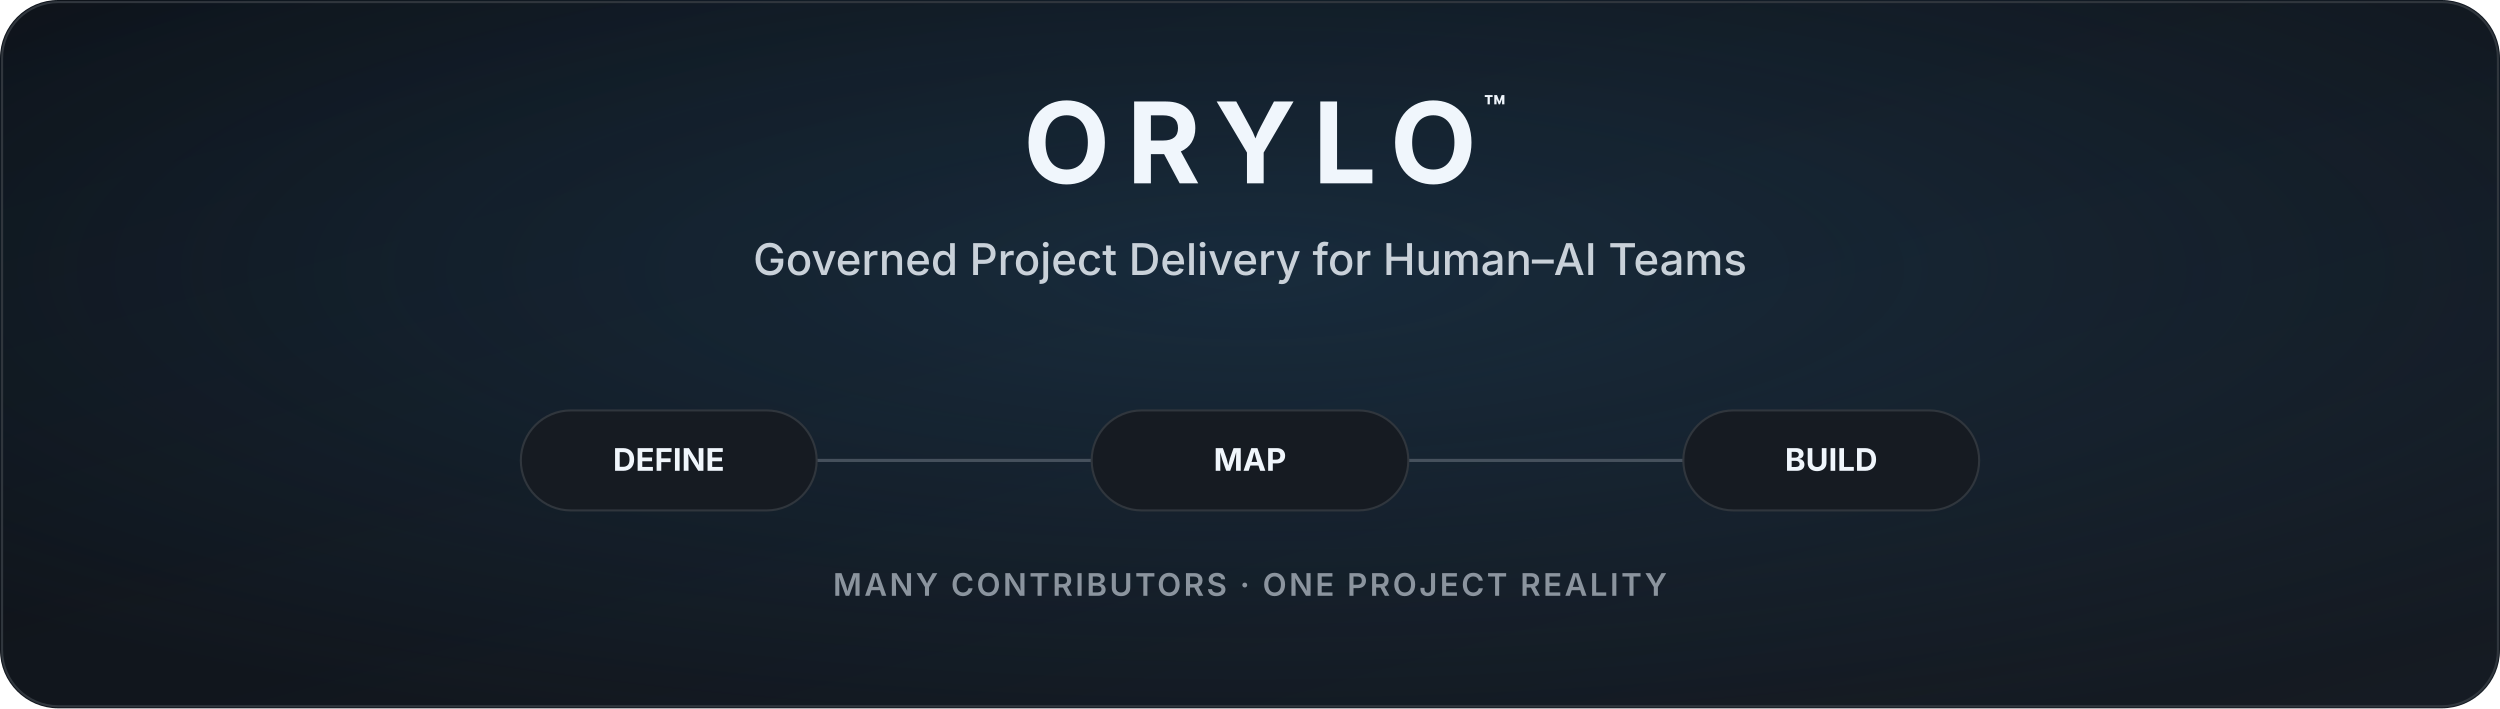
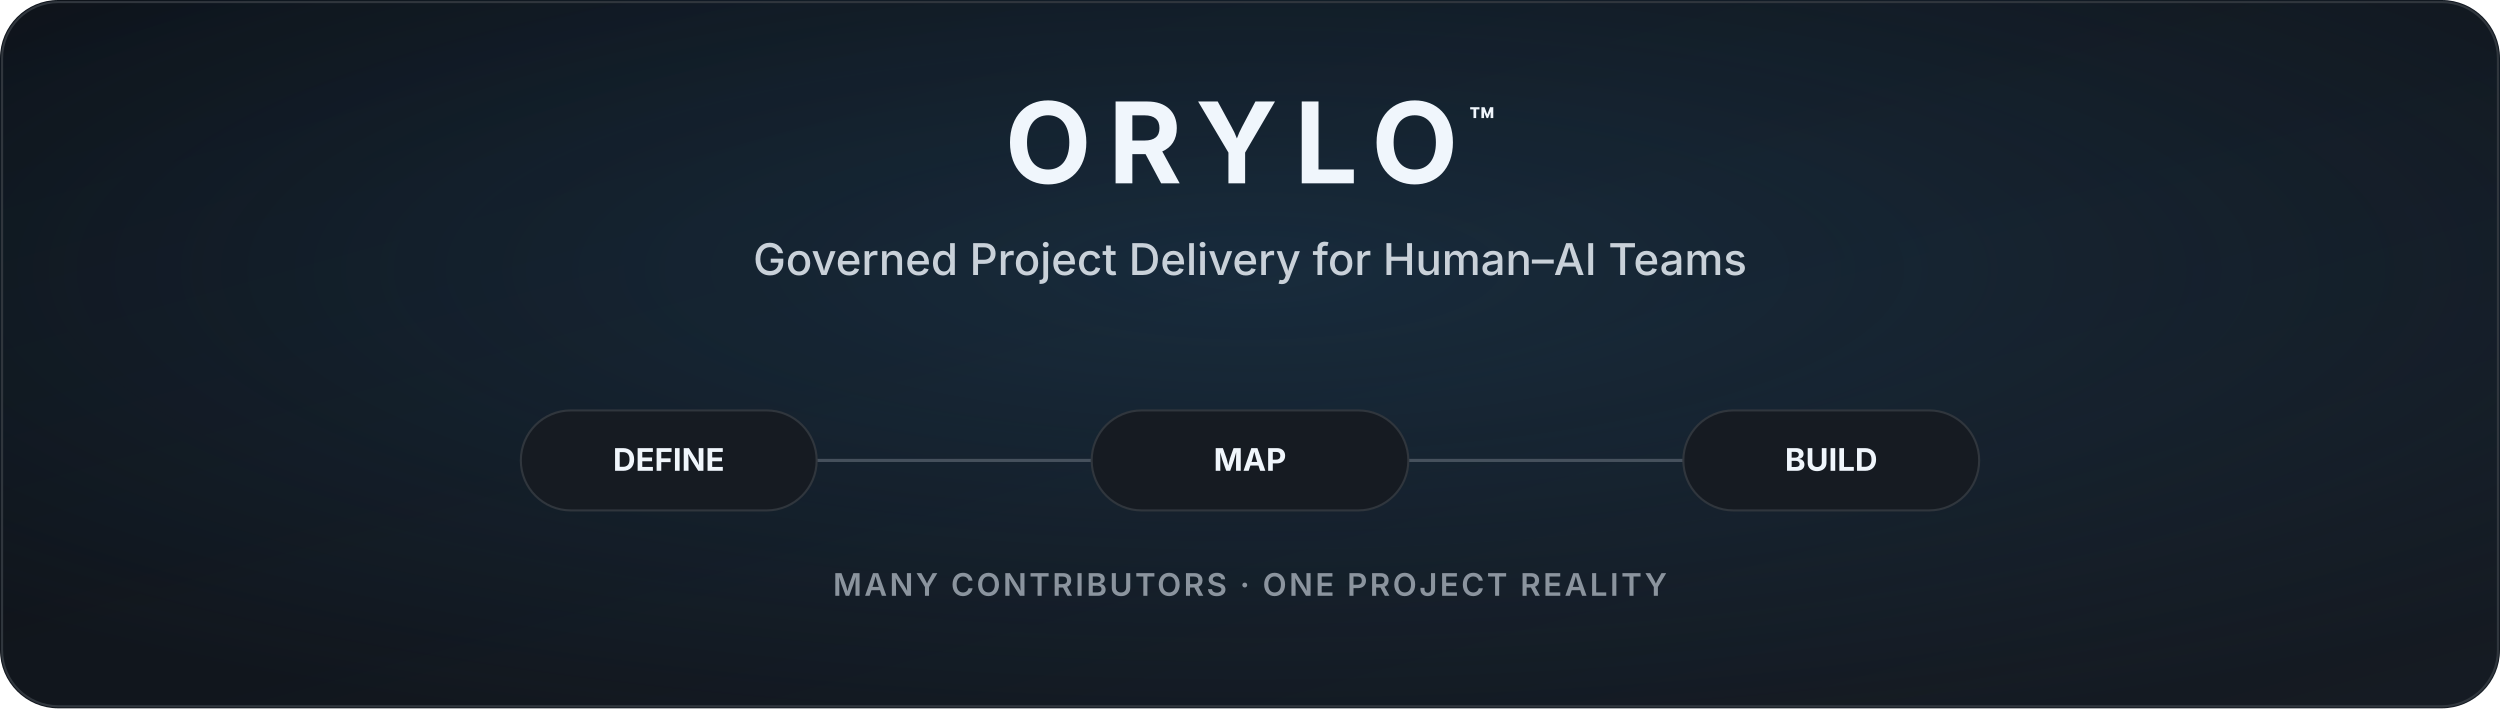
<svg xmlns="http://www.w3.org/2000/svg" width="1200" height="340" viewBox="0 0 1200 340" role="img" aria-labelledby="title desc">
  <defs>
    <linearGradient id="bg" x1="0" y1="0" x2="1" y2="1">
      <stop offset="0%" stop-color="#0d1117" />
      <stop offset="100%" stop-color="#151b23" />
    </linearGradient>
    <radialGradient id="glow" cx="50%" cy="38%" r="70%">
      <stop offset="0%" stop-color="#2f6f9f" stop-opacity="0.24" />
      <stop offset="100%" stop-color="#2f6f9f" stop-opacity="0" />
    </radialGradient>
  </defs>
  <rect width="1200" height="340" rx="28" fill="url(#bg)" />
  <rect width="1200" height="340" rx="28" fill="url(#glow)" />
  <rect x="1" y="1" width="1198" height="338" rx="27" fill="none" stroke="#30363d" />
-   <text x="600" y="88" text-anchor="middle" fill="#f0f6fc" font-family="Inter, Segoe UI, Arial, sans-serif" font-size="54" font-weight="700" letter-spacing="8">ORYLO</text>
-   <text x="712" y="58" fill="#f0f6fc" font-family="Inter, Segoe UI, Arial, sans-serif" font-size="17" font-weight="700">™</text>
+   <text x="600" y="88" text-anchor="middle" fill="#f0f6fc" font-family="Inter, Segoe UI, Arial, sans-serif" font-size="54" font-weight="700" letter-spacing="8">ORYLO<tspan dx="5" dy="-22" font-size="20" font-weight="700" letter-spacing="0">™</tspan>
+   </text>
  <text x="600" y="132" text-anchor="middle" fill="#c9d1d9" font-family="Inter, Segoe UI, Arial, sans-serif" font-size="21" font-weight="500">
    Governed Project Delivery for Human–AI Teams
  </text>
  <g stroke="#6e7681" stroke-width="1.5" opacity="0.55">
    <line x1="392" y1="221" x2="524" y2="221" />
    <line x1="676" y1="221" x2="808" y2="221" />
  </g>
  <g font-family="Inter, Segoe UI, Arial, sans-serif" font-size="15" font-weight="700">
    <rect x="250" y="197" width="142" height="48" rx="24" fill="#161b22" stroke="#30363d" />
    <text x="321" y="226" text-anchor="middle" fill="#f0f6fc">DEFINE</text>
    <rect x="524" y="197" width="152" height="48" rx="24" fill="#161b22" stroke="#30363d" />
    <text x="600" y="226" text-anchor="middle" fill="#f0f6fc">MAP</text>
    <rect x="808" y="197" width="142" height="48" rx="24" fill="#161b22" stroke="#30363d" />
    <text x="879" y="226" text-anchor="middle" fill="#f0f6fc">BUILD</text>
  </g>
  <text x="600" y="286" text-anchor="middle" fill="#8b949e" font-family="Inter, Segoe UI, Arial, sans-serif" font-size="15" font-weight="600" letter-spacing="1.2">
    MANY CONTRIBUTORS · ONE PROJECT REALITY
  </text>
</svg>
